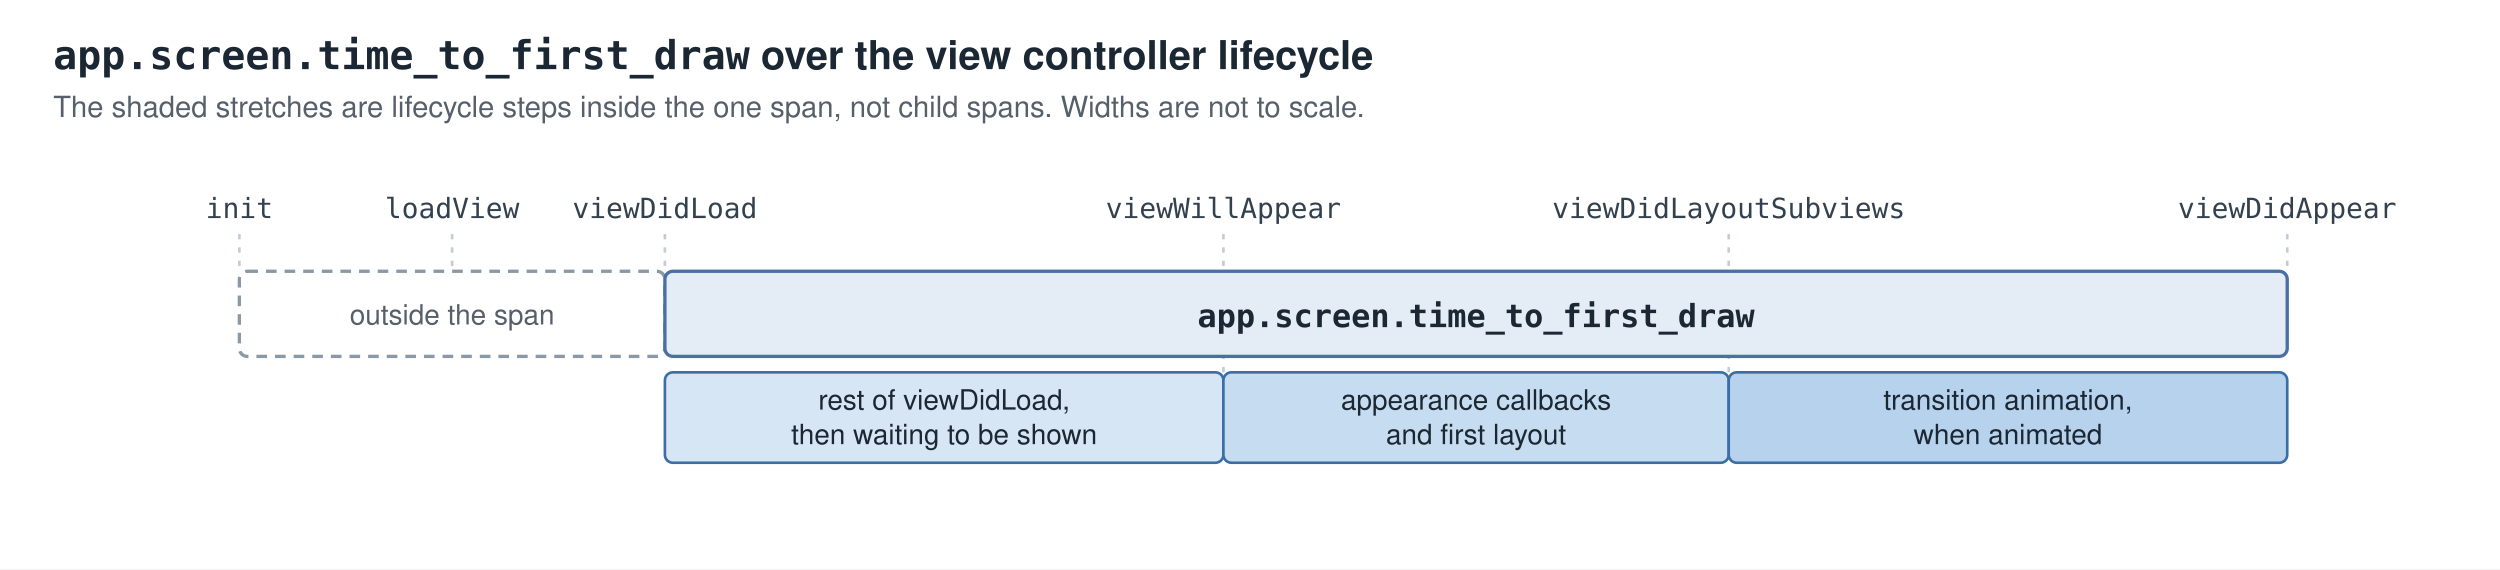
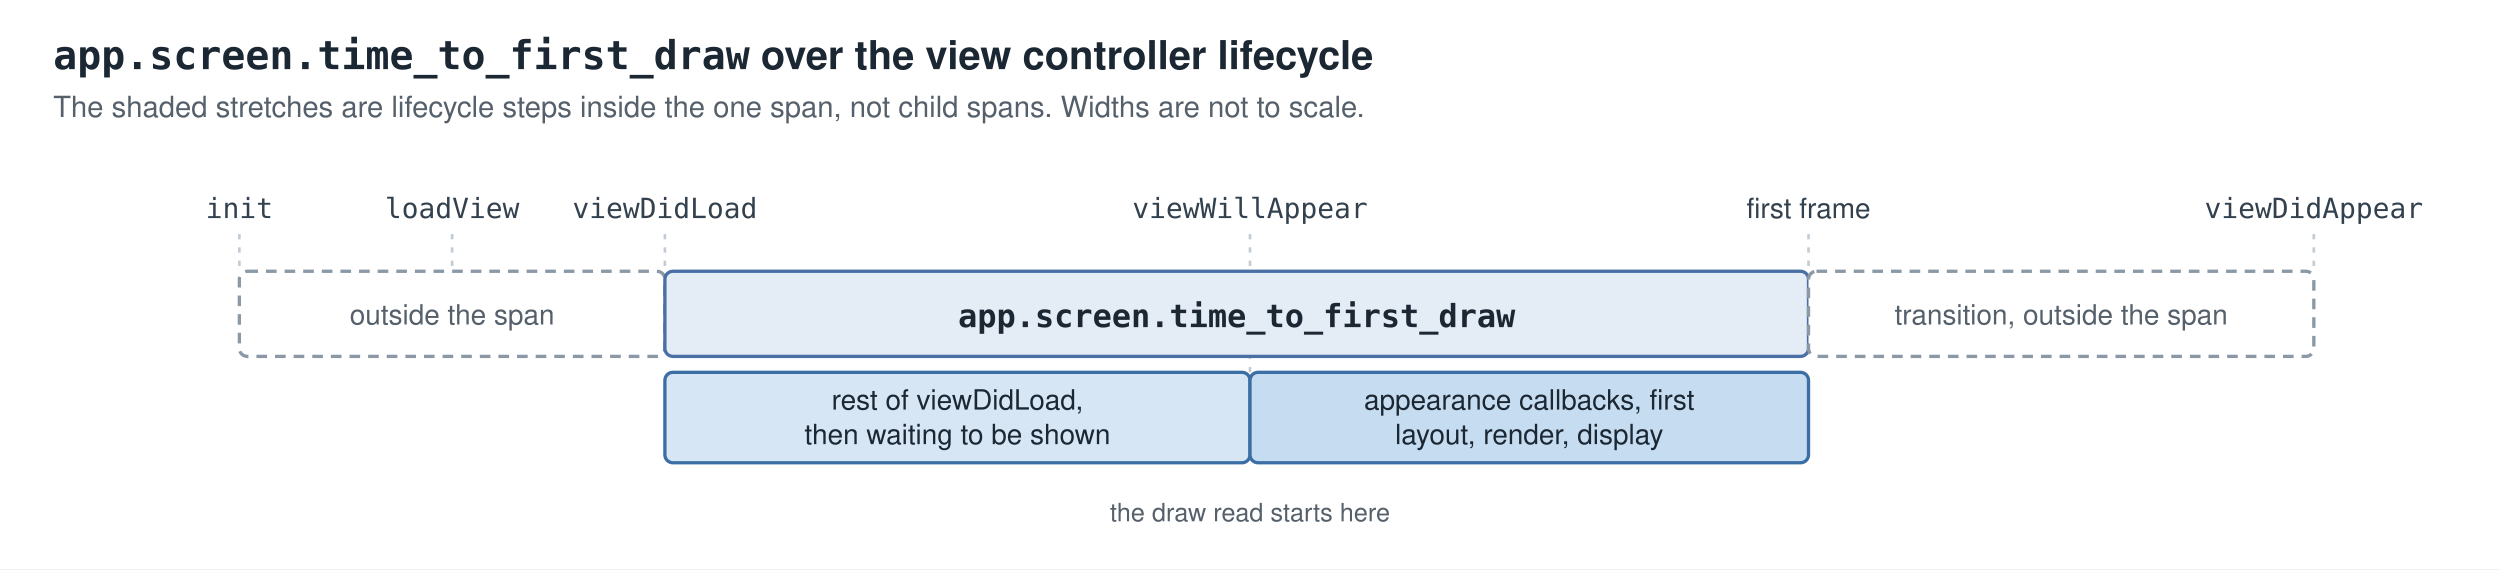
- <svg xmlns="http://www.w3.org/2000/svg" viewBox="0 0 940 214" width="940" height="214" role="img" aria-label="The app.screen.time_to_first_draw span over the UIKit view controller lifecycle">
+ <svg xmlns="http://www.w3.org/2000/svg" viewBox="0 0 940 214" width="940" height="214" role="img" aria-label="The app.screen.time_to_first_draw span over the UIKit view controller lifecycle: from viewDidLoad to the first frame after viewWillAppear, before the transition and viewDidAppear">
  <rect x="0" y="0" width="940" height="214" fill="#ffffff" />
  <g font-family="-apple-system, BlinkMacSystemFont, Segoe UI, Helvetica, Arial, sans-serif" fill="#1b2733">
    <text x="20" y="26" font-size="15" font-weight="600">
      <tspan font-family="SF Mono, Menlo, Consolas, monospace" font-weight="600">app.screen.time_to_first_draw</tspan> over the view controller lifecycle</text>
    <text x="20" y="44" font-size="11" fill="#55606b">The shaded stretches are lifecycle steps inside the one span, not child spans. Widths are not to scale.</text>
-     <g font-size="10.5" fill="#33414e" text-anchor="middle" font-family="SF Mono, Menlo, Consolas, monospace">
-       <text x="90" y="82">init</text>
-       <text x="170" y="82">loadView</text>
-       <text x="250" y="82">viewDidLoad</text>
-       <text x="460" y="82">viewWillAppear</text>
-       <text x="650" y="82">viewDidLayoutSubviews</text>
-       <text x="860" y="82">viewDidAppear</text>
-     </g>
-     <g stroke="#c3ccd5" stroke-width="1" stroke-dasharray="2 3">
-       <line x1="90" y1="88" x2="90" y2="102" />
-       <line x1="170" y1="88" x2="170" y2="102" />
-       <line x1="250" y1="88" x2="250" y2="102" />
-       <line x1="460" y1="88" x2="460" y2="150" />
-       <line x1="650" y1="88" x2="650" y2="150" />
-       <line x1="860" y1="88" x2="860" y2="102" />
-     </g>
+     <text x="90" y="82" font-size="10.5" fill="#33414e" text-anchor="middle">
+       <tspan font-family="SF Mono, Menlo, Consolas, monospace">init</tspan>
+     </text>
+     <line x1="90" y1="88" x2="90" y2="102" stroke="#c3ccd5" stroke-dasharray="2 3" />
+     <text x="170" y="82" font-size="10.5" fill="#33414e" text-anchor="middle">
+       <tspan font-family="SF Mono, Menlo, Consolas, monospace">loadView</tspan>
+     </text>
+     <line x1="170" y1="88" x2="170" y2="102" stroke="#c3ccd5" stroke-dasharray="2 3" />
+     <text x="250" y="82" font-size="10.5" fill="#33414e" text-anchor="middle">
+       <tspan font-family="SF Mono, Menlo, Consolas, monospace">viewDidLoad</tspan>
+     </text>
+     <line x1="250" y1="88" x2="250" y2="102" stroke="#c3ccd5" stroke-dasharray="2 3" />
+     <text x="470" y="82" font-size="10.5" fill="#33414e" text-anchor="middle">
+       <tspan font-family="SF Mono, Menlo, Consolas, monospace">viewWillAppear</tspan>
+     </text>
+     <line x1="470" y1="88" x2="470" y2="150" stroke="#c3ccd5" stroke-dasharray="2 3" />
+     <text x="680" y="82" font-size="10.5" fill="#33414e" text-anchor="middle">first frame</text>
+     <line x1="680" y1="88" x2="680" y2="102" stroke="#c3ccd5" stroke-dasharray="2 3" />
+     <text x="870" y="82" font-size="10.5" fill="#33414e" text-anchor="middle">
+       <tspan font-family="SF Mono, Menlo, Consolas, monospace">viewDidAppear</tspan>
+     </text>
+     <line x1="870" y1="88" x2="870" y2="102" stroke="#c3ccd5" stroke-dasharray="2 3" />
    <rect x="90" y="102" width="160" height="32" rx="3" fill="#ffffff" stroke="#8b98a5" stroke-width="1.25" stroke-dasharray="4 3" />
    <text x="170" y="122" font-size="10.5" fill="#55606b" text-anchor="middle">outside the span</text>
-     <rect x="250" y="102" width="610" height="32" rx="3" fill="#e4ecf6" stroke="#4a6fa5" stroke-width="1.25" />
-     <text x="555" y="123" font-family="SF Mono, Menlo, Consolas, monospace" font-size="12" font-weight="600" text-anchor="middle">app.screen.time_to_first_draw</text>
-     <rect x="250" y="140" width="210" height="34" rx="3" fill="#d6e6f4" stroke="#3b6ea5" stroke-width="1" />
-     <rect x="460" y="140" width="190" height="34" rx="3" fill="#c6dcf0" stroke="#3b6ea5" stroke-width="1" />
-     <rect x="650" y="140" width="210" height="34" rx="3" fill="#b6d2ec" stroke="#3b6ea5" stroke-width="1" />
-     <g font-size="10.5" text-anchor="middle">
-       <text x="355" y="154">rest of viewDidLoad,</text>
-       <text x="355" y="167">then waiting to be shown</text>
-       <text x="555" y="154">appearance callbacks</text>
-       <text x="555" y="167">and first layout</text>
-       <text x="755" y="154">transition animation,</text>
-       <text x="755" y="167">when animated</text>
-     </g>
+     <rect x="250" y="102" width="430" height="32" rx="3" fill="#e4ecf6" stroke="#4a6fa5" stroke-width="1.25" />
+     <text x="465" y="123" font-size="12" fill="#1b2733" text-anchor="middle" font-weight="600" font-family="SF Mono, Menlo, Consolas, monospace">app.screen.time_to_first_draw</text>
+     <rect x="680" y="102" width="190" height="32" rx="3" fill="#ffffff" stroke="#8b98a5" stroke-width="1.25" stroke-dasharray="4 3" />
+     <text x="775" y="122" font-size="10.5" fill="#55606b" text-anchor="middle">transition, outside the span</text>
+     <rect x="250" y="140" width="220" height="34" rx="3" fill="#d6e6f4" stroke="#3b6ea5" stroke-width="1.25" />
+     <rect x="470" y="140" width="210" height="34" rx="3" fill="#c6dcf0" stroke="#3b6ea5" stroke-width="1.25" />
+     <text x="360" y="154" font-size="10.5" fill="#1b2733" text-anchor="middle">rest of viewDidLoad,</text>
+     <text x="360" y="167" font-size="10.5" fill="#1b2733" text-anchor="middle">then waiting to be shown</text>
+     <text x="575" y="154" font-size="10.5" fill="#1b2733" text-anchor="middle">appearance callbacks, first</text>
+     <text x="575" y="167" font-size="10.5" fill="#1b2733" text-anchor="middle">layout, render, display</text>
+     <text x="470" y="196" font-size="9.5" fill="#55606b" text-anchor="middle">the draw read starts here</text>
  </g>
</svg>
